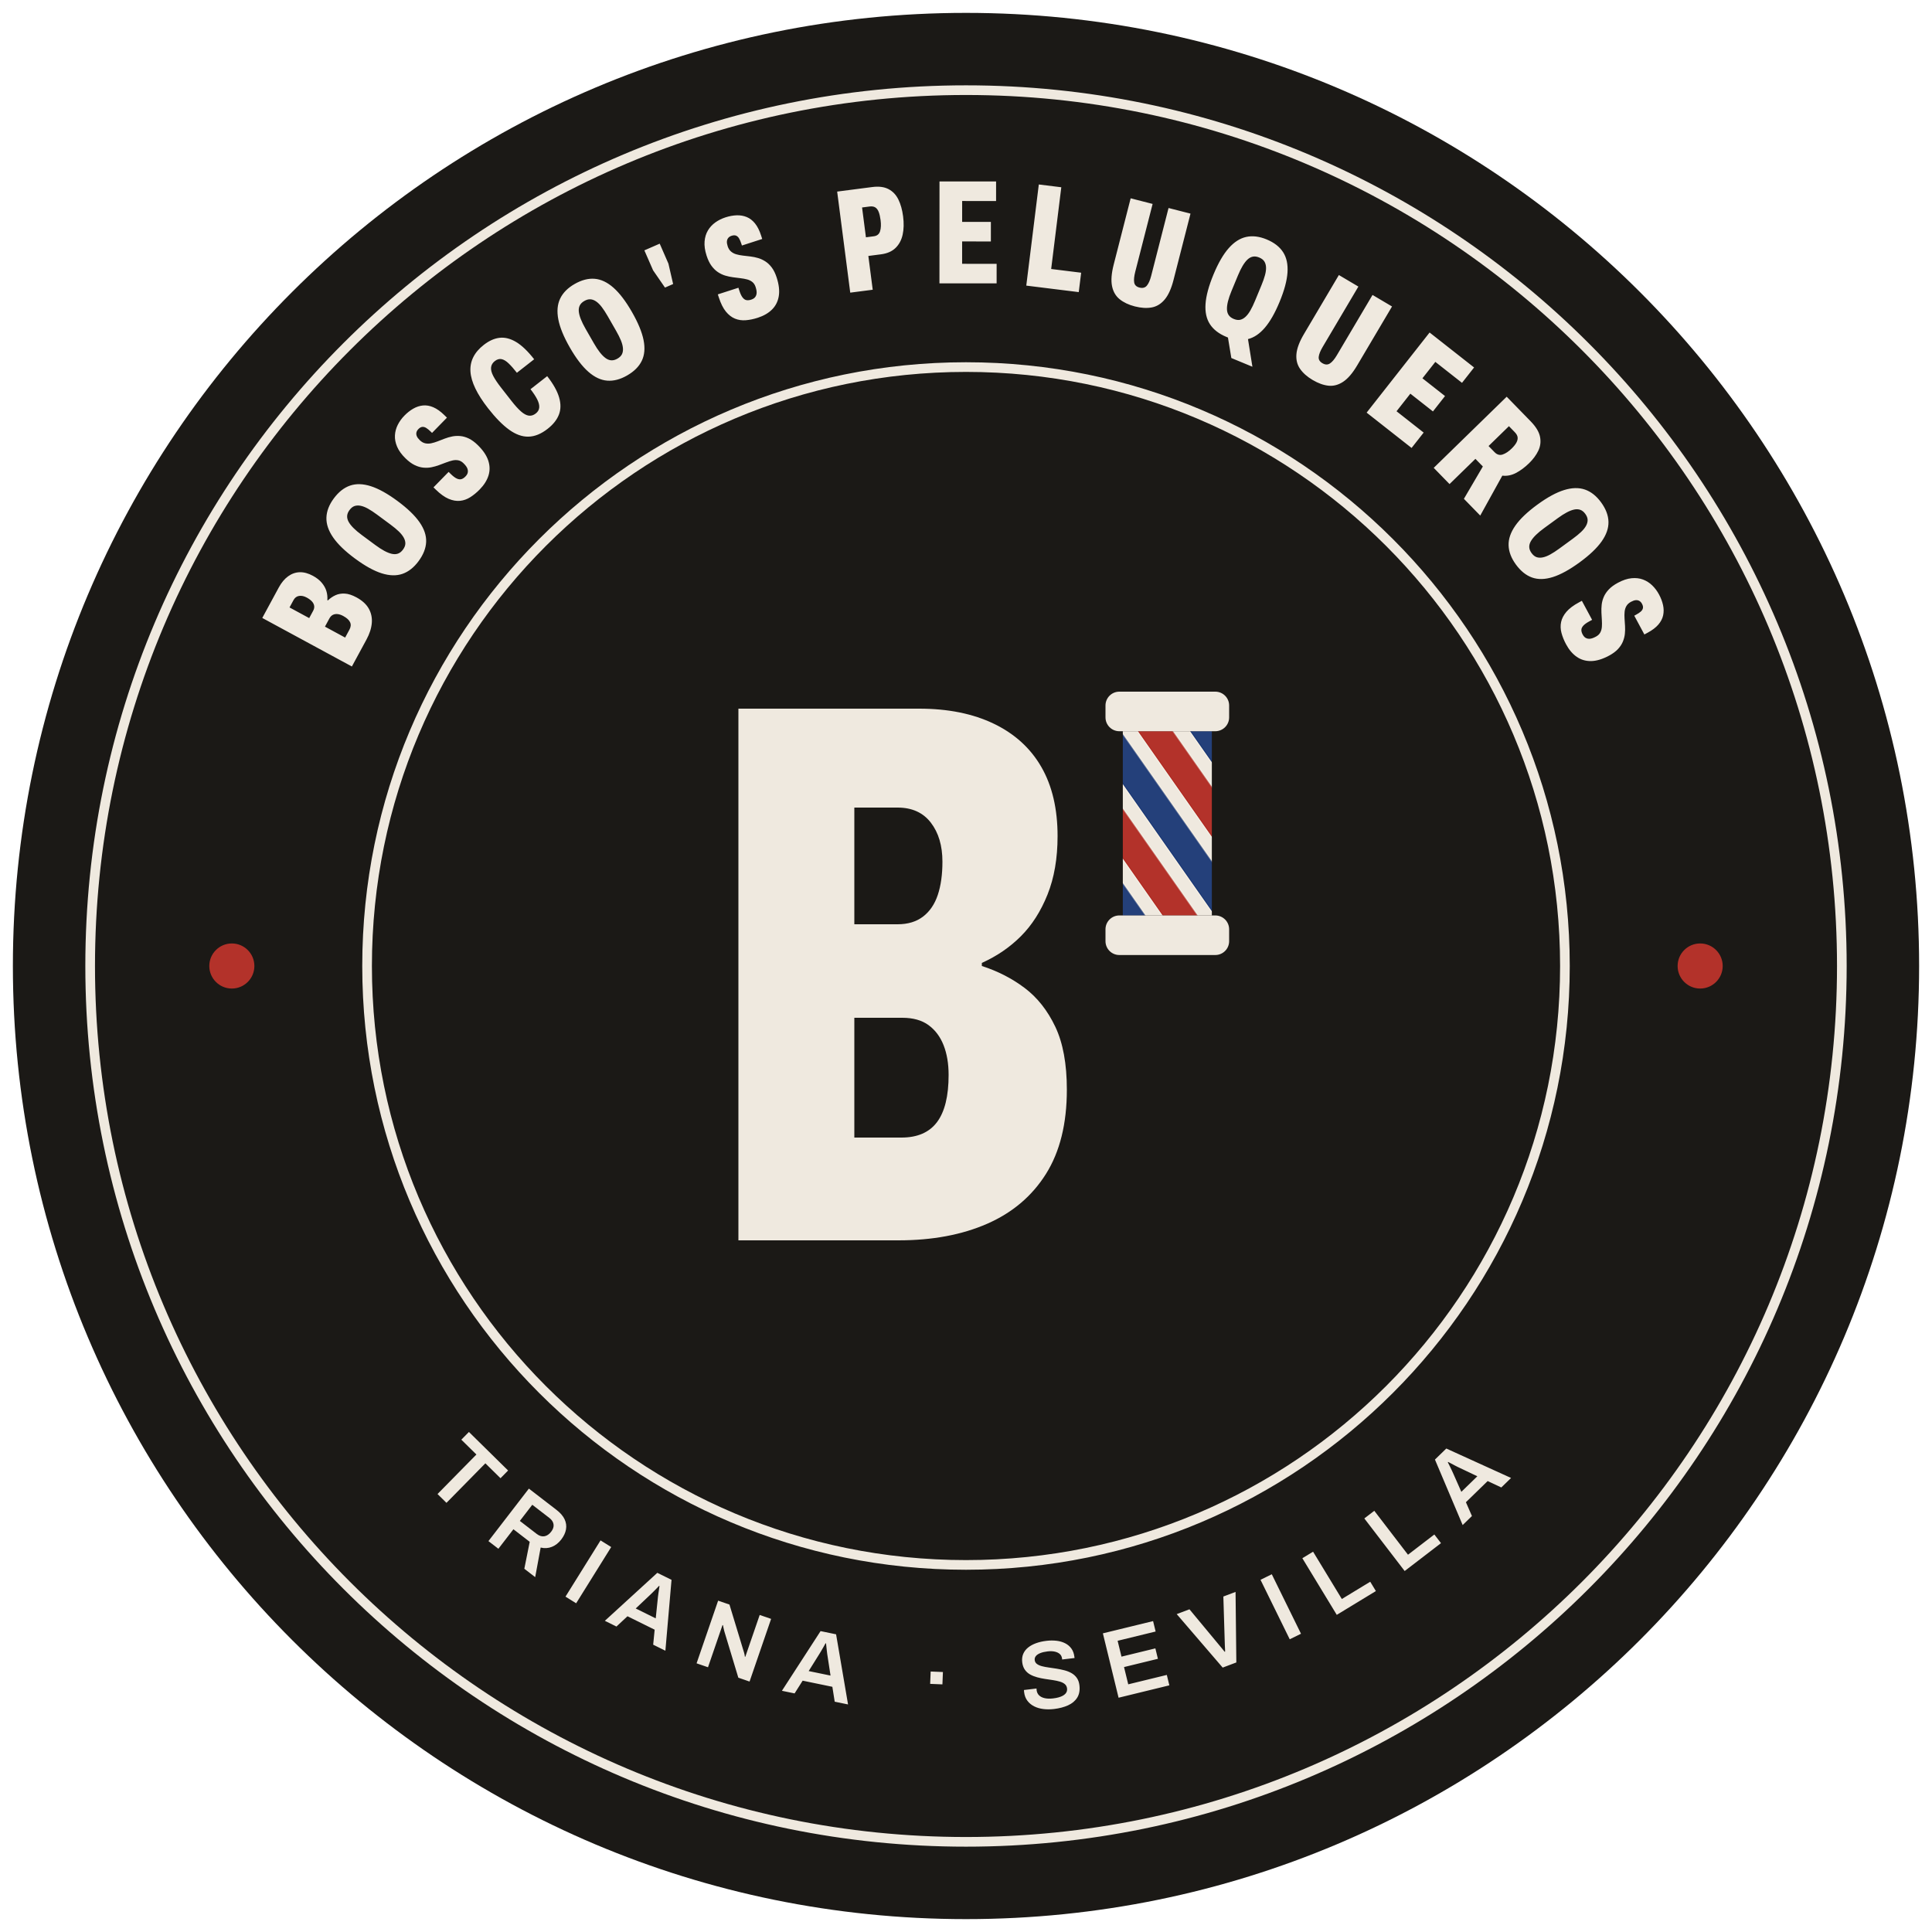
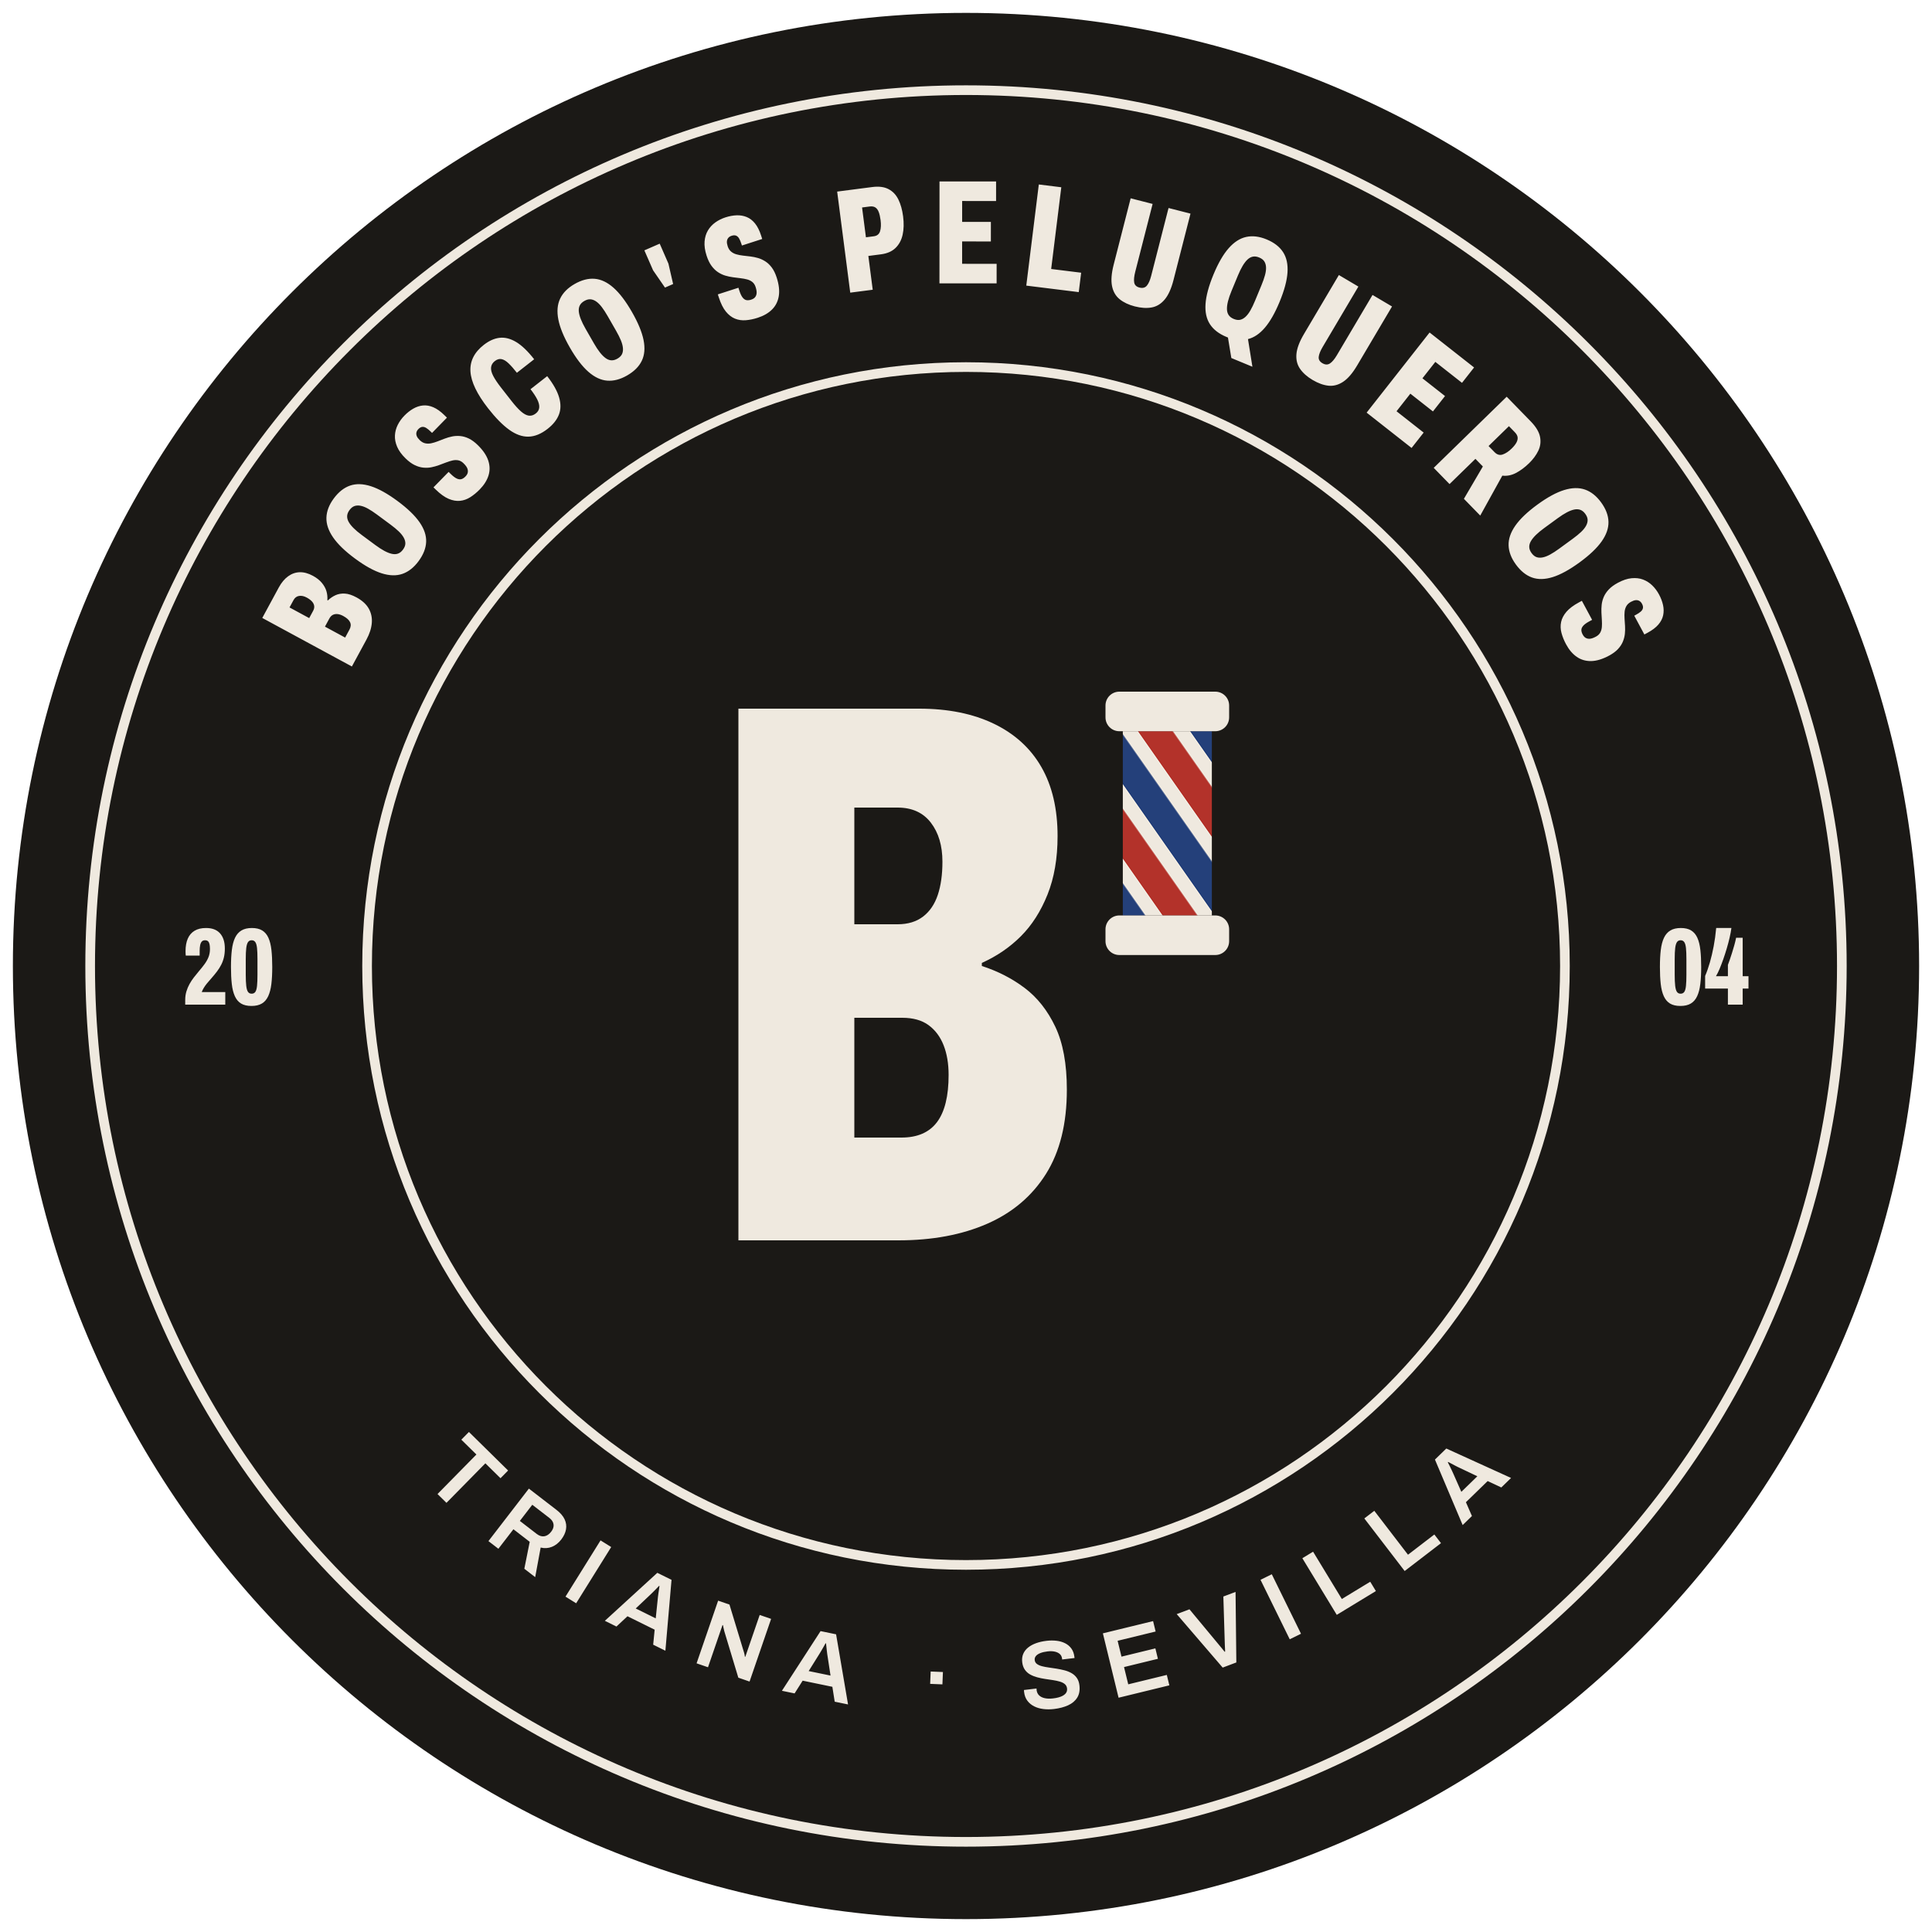
<svg xmlns="http://www.w3.org/2000/svg" viewBox="0 0 600 600" width="600" height="600">
  <circle cx="300" cy="300" r="296" fill="#1b1916" />
  <circle cx="300" cy="300" r="272" fill="none" stroke="#efe9df" stroke-width="3" />
  <circle cx="300" cy="300" r="186" fill="none" stroke="#efe9df" stroke-width="3" />
  <path d="M109.279 206.985 81.452 191.91 86.58 182.446Q87.807 180.181 89.483 178.97Q91.159 177.759 93.095 177.71Q95.032 177.66 97.175 178.821Q98.915 179.763 99.944 181.001Q100.974 182.239 101.372 183.58Q101.771 184.921 101.661 186.378L101.823 186.466Q102.907 185.431 104.192 184.846Q105.477 184.26 107.08 184.344Q108.682 184.427 110.705 185.523Q113.374 186.969 114.522 189.003Q115.669 191.037 115.465 193.49Q115.261 195.943 113.815 198.613ZM107.187 198.004 108.523 195.537Q109.203 194.283 108.722 193.238Q108.242 192.193 106.584 191.295Q105.694 190.813 104.884 190.714Q104.074 190.615 103.405 190.933Q102.736 191.251 102.276 192.1L100.918 194.608ZM96.024 191.956 97.251 189.691Q97.689 188.883 97.569 188.138Q97.45 187.393 96.853 186.756Q96.257 186.119 95.245 185.571Q93.992 184.892 92.874 185.071Q91.757 185.25 91.143 186.383L89.916 188.648Z M129.988 174.277Q127.8 177.236 124.986 178.216Q122.173 179.196 118.531 178.047Q114.89 176.898 110.23 173.452Q105.607 170.032 103.442 166.886Q101.278 163.741 101.373 160.75Q101.468 157.759 103.657 154.801Q105.9 151.768 108.731 150.801Q111.563 149.835 115.191 151.002Q118.819 152.17 123.442 155.589Q128.102 159.036 130.28 162.163Q132.459 165.29 132.345 168.267Q132.231 171.245 129.988 174.277ZM125.143 170.694Q125.855 169.732 125.886 168.839Q125.916 167.947 125.395 166.989Q124.873 166.031 123.836 165.035Q122.799 164.039 121.283 162.918L117.067 159.799Q115.551 158.678 114.295 157.977Q113.039 157.277 111.989 157.073Q110.938 156.868 110.094 157.159Q109.249 157.45 108.538 158.411Q107.854 159.336 107.81 160.247Q107.765 161.158 108.282 162.084Q108.799 163.01 109.822 164.024Q110.846 165.039 112.362 166.16L116.578 169.279Q118.094 170.4 119.364 171.082Q120.633 171.763 121.688 172Q122.743 172.237 123.601 171.927Q124.46 171.618 125.143 170.694Z M148.978 152.005Q147.563 153.452 146.045 154.412Q144.527 155.373 142.854 155.538Q141.18 155.704 139.317 154.912Q137.454 154.119 135.316 152.029Q135.184 151.901 134.971 151.692Q134.757 151.483 134.625 151.354L139.32 146.552Q139.484 146.712 139.665 146.889Q139.846 147.066 140.011 147.227Q141.063 148.256 141.864 148.621Q142.666 148.986 143.298 148.8Q143.93 148.614 144.541 147.989Q144.895 147.627 145.086 147.267Q145.277 146.907 145.305 146.484Q145.332 146.061 145.197 145.639Q145.063 145.218 144.749 144.782Q144.435 144.347 143.941 143.864Q143.185 143.125 142.321 142.956Q141.457 142.787 140.5 143.009Q139.543 143.231 138.506 143.633Q137.47 144.035 136.32 144.455Q135.17 144.874 133.969 145.116Q132.768 145.357 131.449 145.226Q130.13 145.094 128.757 144.427Q127.383 143.759 125.936 142.344Q124.094 140.543 123.325 138.73Q122.556 136.918 122.651 135.209Q122.745 133.5 123.525 131.946Q124.304 130.392 125.59 129.076Q126.909 127.728 128.363 126.898Q129.817 126.068 131.377 125.92Q132.937 125.773 134.588 126.486Q136.238 127.199 137.982 128.903L138.804 129.707L134.174 134.444L133.746 134.026Q132.989 133.286 132.367 132.903Q131.745 132.52 131.143 132.575Q130.542 132.631 129.931 133.256Q129.449 133.749 129.325 134.304Q129.201 134.858 129.436 135.441Q129.67 136.024 130.361 136.699Q131.15 137.471 132.047 137.672Q132.944 137.873 133.917 137.667Q134.891 137.461 135.927 137.059Q136.964 136.657 138.097 136.221Q139.231 135.785 140.432 135.544Q141.632 135.303 142.935 135.418Q144.237 135.534 145.595 136.185Q146.952 136.837 148.366 138.219Q150.833 140.631 151.625 143.013Q152.416 145.395 151.71 147.664Q151.004 149.932 148.978 152.005Z M170.063 133.186Q167.056 135.538 164.131 135.607Q161.206 135.675 158.134 133.464Q155.062 131.254 151.576 126.797Q146.418 120.202 146.105 115.396Q145.792 110.59 150.248 107.104Q152.712 105.177 155.187 104.906Q157.661 104.635 160.302 106.22Q162.943 107.804 165.89 111.573L160.527 115.767Q159.11 113.955 157.951 112.847Q156.793 111.738 155.753 111.529Q154.714 111.32 153.663 112.142Q152.648 112.935 152.51 114.066Q152.372 115.196 153.167 116.735Q153.962 118.274 155.634 120.411L158.864 124.542Q160.508 126.644 161.81 127.786Q163.112 128.928 164.224 129.081Q165.336 129.233 166.387 128.411Q167.365 127.646 167.463 126.577Q167.561 125.507 166.866 124.095Q166.17 122.683 164.753 120.871L169.934 116.819Q172.768 120.442 173.634 123.415Q174.499 126.388 173.567 128.781Q172.636 131.174 170.063 133.186Z M194.739 116.614Q191.547 118.446 188.577 118.214Q185.607 117.983 182.733 115.469Q179.858 112.955 176.973 107.928Q174.111 102.941 173.391 99.191Q172.671 95.441 173.959 92.74Q175.246 90.038 178.438 88.207Q181.71 86.329 184.691 86.581Q187.673 86.832 190.527 89.357Q193.382 91.883 196.244 96.87Q199.129 101.897 199.869 105.636Q200.609 109.374 199.31 112.055Q198.011 114.737 194.739 116.614ZM191.74 111.387Q192.777 110.792 193.164 109.987Q193.55 109.182 193.457 108.095Q193.364 107.008 192.814 105.68Q192.264 104.351 191.325 102.716L188.715 98.167Q187.776 96.531 186.907 95.386Q186.037 94.241 185.158 93.632Q184.278 93.023 183.388 92.951Q182.498 92.878 181.46 93.473Q180.463 94.046 180.056 94.862Q179.65 95.679 179.752 96.734Q179.853 97.79 180.384 99.13Q180.914 100.469 181.852 102.105L184.462 106.654Q185.401 108.289 186.29 109.423Q187.18 110.557 188.051 111.197Q188.922 111.838 189.832 111.899Q190.743 111.96 191.74 111.387Z M206.517 89.312 202.821 83.949 200.115 77.752 204.879 75.672 207.584 81.869 209.047 88.208Z M235.327 98.685Q233.4 99.307 231.61 99.449Q229.819 99.592 228.261 98.958Q226.704 98.325 225.424 96.756Q224.145 95.187 223.227 92.341Q223.17 92.166 223.078 91.882Q222.987 91.597 222.93 91.422L229.322 89.36Q229.392 89.579 229.47 89.82Q229.548 90.061 229.618 90.28Q230.07 91.681 230.609 92.377Q231.148 93.073 231.794 93.203Q232.44 93.333 233.272 93.065Q233.753 92.909 234.09 92.68Q234.427 92.45 234.649 92.089Q234.87 91.727 234.947 91.292Q235.024 90.856 234.95 90.324Q234.875 89.792 234.663 89.136Q234.338 88.129 233.652 87.577Q232.967 87.025 232.016 86.775Q231.066 86.526 229.962 86.399Q228.857 86.272 227.644 86.107Q226.431 85.943 225.256 85.597Q224.081 85.251 222.975 84.52Q221.87 83.789 220.965 82.558Q220.061 81.328 219.439 79.401Q218.648 76.95 218.813 74.987Q218.977 73.025 219.857 71.557Q220.737 70.089 222.151 69.077Q223.564 68.066 225.316 67.501Q227.11 66.922 228.784 66.865Q230.457 66.809 231.906 67.405Q233.355 68.001 234.484 69.401Q235.612 70.801 236.36 73.121L236.713 74.216L230.409 76.249L230.226 75.68Q229.901 74.673 229.529 74.044Q229.157 73.415 228.599 73.184Q228.041 72.953 227.209 73.222Q226.553 73.433 226.185 73.866Q225.817 74.299 225.753 74.924Q225.688 75.549 225.985 76.468Q226.324 77.519 227.024 78.115Q227.723 78.711 228.681 78.982Q229.638 79.253 230.743 79.38Q231.847 79.507 233.053 79.65Q234.259 79.793 235.434 80.139Q236.609 80.485 237.708 81.194Q238.806 81.902 239.704 83.111Q240.601 84.32 241.208 86.203Q242.268 89.486 241.858 91.962Q241.449 94.439 239.767 96.117Q238.085 97.795 235.327 98.685Z M264.051 90.885 259.989 59.498 270.892 58.087Q273.948 57.692 275.938 58.733Q277.929 59.774 278.999 61.954Q280.07 64.135 280.466 67.192Q280.879 70.385 280.322 72.892Q279.765 75.399 278.118 77.004Q276.47 78.609 273.596 78.981L269.673 79.489L271.031 89.981ZM268.923 73.695 271.386 73.376Q272.892 73.181 273.317 71.804Q273.741 70.427 273.476 68.375Q273.275 66.824 272.891 65.83Q272.507 64.836 271.827 64.413Q271.146 63.991 270.051 64.133L267.724 64.434Z M291.753 87.995 291.772 56.347 309.344 56.357 309.34 62.429 298.806 62.423 298.802 68.909 307.726 68.915 307.723 74.987 298.799 74.981 298.795 81.927 309.513 81.934 309.509 88.006Z M318.719 88.698 322.611 57.29 329.595 58.156 326.45 83.538 335.763 84.692 335.016 90.718Z M352.42 95.153Q349.568 94.423 347.719 92.928Q345.87 91.434 345.349 88.832Q344.828 86.229 345.855 82.218L351.137 61.586L357.955 63.331L352.559 84.41Q352.023 86.504 352.234 87.721Q352.444 88.939 353.87 89.304Q355.341 89.68 356.155 88.725Q356.969 87.77 357.506 85.676L362.902 64.598L369.72 66.343L364.438 86.976Q363.411 90.987 361.704 93.019Q359.996 95.051 357.679 95.478Q355.361 95.906 352.42 95.153Z M382.403 111.187 381.351 104.827Q381.266 104.792 381.117 104.73Q380.968 104.669 380.841 104.616Q377.398 103.191 375.766 100.698Q374.134 98.206 374.389 94.403Q374.644 90.6 376.86 85.245Q379.059 79.932 381.588 77.071Q384.116 74.209 387.041 73.577Q389.966 72.946 393.366 74.353Q396.851 75.796 398.474 78.31Q400.097 80.823 399.843 84.626Q399.588 88.429 397.389 93.742Q395.243 98.927 392.826 101.76Q390.409 104.593 387.573 105.311L388.948 113.896ZM383.145 99.048Q384.25 99.505 385.124 99.319Q385.998 99.133 386.801 98.395Q387.604 97.657 388.319 96.41Q389.035 95.163 389.756 93.42L391.761 88.575Q392.483 86.832 392.858 85.444Q393.233 84.056 393.178 82.988Q393.122 81.919 392.636 81.17Q392.149 80.421 391.044 79.964Q389.981 79.524 389.087 79.701Q388.192 79.879 387.418 80.604Q386.645 81.329 385.909 82.568Q385.172 83.806 384.451 85.549L382.445 90.394Q381.724 92.137 381.37 93.534Q381.016 94.931 381.042 96.011Q381.067 97.092 381.575 97.85Q382.083 98.608 383.145 99.048Z M407.639 118Q405.105 116.501 403.748 114.549Q402.391 112.597 402.619 109.953Q402.847 107.308 404.955 103.745L415.799 85.414L421.856 88.998L410.778 107.724Q409.677 109.585 409.539 110.813Q409.401 112.04 410.668 112.79Q411.974 113.563 413.023 112.874Q414.072 112.185 415.173 110.324L426.251 91.598L432.308 95.181L421.464 113.512Q419.357 117.075 417.149 118.548Q414.941 120.021 412.597 119.783Q410.252 119.546 407.639 118Z M424.419 128.145 443.975 103.263 457.791 114.121 454.039 118.895 445.757 112.386 441.749 117.485 448.765 123 445.013 127.774 437.997 122.259 433.705 127.72 442.131 134.343 438.379 139.117Z M445.253 145.294 467.917 123.204 475.366 130.847Q477.806 133.35 478.264 135.633Q478.723 137.916 477.737 139.969Q476.751 142.022 474.873 143.852Q472.897 145.779 470.817 146.874Q468.737 147.97 466.561 147.714L459.701 160.117L454.628 154.913L460.515 144.871L458.203 142.5L450.165 150.334ZM462.288 138.518 464.15 140.429Q465.306 141.615 466.678 141.145Q468.05 140.674 469.467 139.294Q470.422 138.363 470.905 137.507Q471.388 136.651 471.316 135.853Q471.245 135.055 470.411 134.199L468.613 132.354Z M470.772 175.312Q468.603 172.34 468.508 169.362Q468.413 166.385 470.597 163.252Q472.782 160.12 477.463 156.703Q482.107 153.313 485.756 152.187Q489.405 151.061 492.231 152.045Q495.056 153.029 497.226 156.002Q499.45 159.048 499.526 162.04Q499.603 165.031 497.405 168.144Q495.207 171.258 490.563 174.648Q485.881 178.066 482.246 179.21Q478.611 180.354 475.803 179.357Q472.996 178.359 470.772 175.312ZM475.64 171.759Q476.345 172.725 477.187 173.021Q478.03 173.318 479.1 173.106Q480.17 172.894 481.43 172.202Q482.691 171.51 484.214 170.398L488.449 167.306Q489.973 166.194 491.016 165.205Q492.059 164.216 492.568 163.274Q493.077 162.333 493.052 161.441Q493.027 160.548 492.322 159.582Q491.644 158.653 490.788 158.338Q489.931 158.023 488.893 158.24Q487.856 158.457 486.582 159.13Q485.308 159.804 483.785 160.916L479.549 164.008Q478.026 165.12 476.996 166.128Q475.966 167.136 475.425 168.072Q474.884 169.008 474.923 169.919Q474.962 170.83 475.64 171.759Z M486.355 200.088Q485.396 198.306 484.933 196.57Q484.47 194.835 484.812 193.188Q485.154 191.542 486.467 190Q487.779 188.459 490.413 187.043Q490.575 186.956 490.838 186.814Q491.101 186.673 491.263 186.586L494.444 192.501Q494.241 192.61 494.018 192.73Q493.796 192.849 493.593 192.958Q492.297 193.655 491.709 194.311Q491.121 194.966 491.11 195.625Q491.099 196.284 491.513 197.054Q491.752 197.5 492.039 197.79Q492.325 198.079 492.721 198.232Q493.116 198.385 493.559 198.382Q494.001 198.38 494.511 198.21Q495.02 198.041 495.628 197.714Q496.56 197.213 496.979 196.439Q497.399 195.665 497.472 194.685Q497.546 193.705 497.472 192.596Q497.398 191.487 497.341 190.264Q497.284 189.041 497.413 187.823Q497.541 186.605 498.061 185.386Q498.58 184.166 499.628 183.055Q500.675 181.943 502.458 180.985Q504.727 179.765 506.686 179.573Q508.646 179.381 510.249 179.981Q511.851 180.582 513.101 181.79Q514.352 182.998 515.223 184.619Q516.116 186.28 516.473 187.916Q516.831 189.552 516.506 191.084Q516.181 192.617 515.007 193.979Q513.833 195.342 511.686 196.496L510.673 197.041L507.536 191.207L508.063 190.923Q508.995 190.422 509.546 189.943Q510.098 189.463 510.225 188.873Q510.351 188.283 509.937 187.513Q509.61 186.905 509.118 186.621Q508.626 186.338 508 186.387Q507.374 186.437 506.523 186.894Q505.551 187.417 505.091 188.213Q504.631 189.008 504.537 189.999Q504.442 190.99 504.517 192.099Q504.591 193.208 504.668 194.42Q504.745 195.632 504.617 196.85Q504.488 198.068 503.989 199.277Q503.49 200.485 502.462 201.586Q501.435 202.687 499.693 203.623Q496.654 205.257 494.145 205.301Q491.635 205.344 489.681 203.993Q487.727 202.641 486.355 200.088Z" fill="#efe9df" />
  <path d="M135.876 463.986 147.954 451.712 143.271 447.104 145.628 444.709 157.795 456.681 155.438 459.076 150.734 454.447 138.656 466.721Z M151.688 478.604 164.249 462.302 172.828 468.912Q174.634 470.303 175.346 471.837Q176.058 473.37 175.773 474.969Q175.489 476.567 174.299 478.112Q173.072 479.704 171.416 480.378Q169.76 481.053 167.906 480.609L166.208 489.792L162.834 487.192L164.508 478.825L159.447 474.925L154.778 480.984ZM161.442 472.334 166.694 476.381Q167.883 477.296 169.055 477.102Q170.228 476.907 171.162 475.695Q171.766 474.911 171.893 474.156Q172.019 473.402 171.693 472.695Q171.366 471.989 170.558 471.367L165.306 467.32Z M175.619 495.85 186.505 478.385 189.815 480.448 178.928 497.913Z M187.841 503.358 204.138 488.454 208.549 490.633 206.642 512.646 202.85 510.772 203.31 506.114 194.865 501.942 191.445 505.138ZM197.429 499.528 203.642 502.598 204.258 496.678Q204.283 496.356 204.341 495.866Q204.399 495.376 204.484 494.799Q204.568 494.221 204.659 493.631Q204.75 493.04 204.815 492.57L204.681 492.503Q204.253 492.962 203.679 493.548Q203.105 494.134 202.584 494.647Q202.064 495.159 201.756 495.442Z M216.33 516.562 223.022 497.1 226.54 498.31 230.901 512.658Q230.985 512.877 231.081 513.243Q231.177 513.609 231.25 513.952Q231.322 514.294 231.321 514.484L231.462 514.532Q231.599 514.135 231.726 513.766Q231.853 513.398 231.979 513.029L235.93 501.539L239.477 502.759L232.784 522.22L229.295 521.02L224.935 506.577Q224.825 506.159 224.697 505.56Q224.57 504.961 224.525 504.723L224.383 504.675Q224.256 505.043 224.125 505.426Q223.993 505.809 223.856 506.207L219.876 517.781Z M242.832 525.091 254.837 506.555 259.655 507.549 263.369 529.33 259.226 528.475 258.496 523.851 249.27 521.947 246.769 525.903ZM251.142 518.964 257.929 520.365 257.03 514.482Q256.973 514.164 256.905 513.675Q256.838 513.186 256.774 512.606Q256.709 512.026 256.648 511.432Q256.587 510.837 256.531 510.366L256.384 510.336Q256.087 510.887 255.68 511.599Q255.272 512.312 254.898 512.939Q254.523 513.566 254.297 513.918Z M288.868 522.94 289.027 519.104 292.833 519.261 292.675 523.098Z M327.339 530.746Q325.641 530.948 324.048 530.759Q322.454 530.571 321.169 529.922Q319.884 529.274 319.059 528.179Q318.234 527.084 318.043 525.475Q318.022 525.296 318.016 525.116Q318.009 524.935 317.999 524.846L321.901 524.383Q321.908 524.442 321.913 524.608Q321.917 524.773 321.932 524.893Q322.048 525.876 322.697 526.509Q323.346 527.141 324.463 527.387Q325.58 527.632 327.04 527.458Q328.023 527.342 328.768 527.132Q329.514 526.923 330.038 526.634Q330.563 526.345 330.883 525.99Q331.204 525.635 331.322 525.228Q331.439 524.822 331.386 524.375Q331.284 523.511 330.68 523.008Q330.077 522.506 329.122 522.227Q328.168 521.947 326.984 521.77Q325.8 521.594 324.554 521.409Q323.309 521.225 322.107 520.899Q320.905 520.573 319.919 520.026Q318.933 519.478 318.278 518.544Q317.623 517.61 317.457 516.209Q317.287 514.779 317.771 513.634Q318.254 512.489 319.288 511.657Q320.322 510.824 321.771 510.305Q323.22 509.785 324.978 509.577Q326.616 509.382 328.102 509.553Q329.587 509.725 330.776 510.324Q331.965 510.923 332.723 511.966Q333.481 513.009 333.665 514.558L333.708 514.915L329.865 515.371L329.829 515.073Q329.727 514.209 329.135 513.675Q328.543 513.142 327.565 512.925Q326.588 512.709 325.337 512.857Q323.996 513.016 323.073 513.383Q322.15 513.749 321.702 514.301Q321.254 514.852 321.338 515.567Q321.427 516.312 322.023 516.755Q322.619 517.198 323.571 517.448Q324.522 517.697 325.704 517.859Q326.886 518.021 328.133 518.22Q329.381 518.42 330.581 518.73Q331.781 519.041 332.769 519.604Q333.757 520.166 334.41 521.085Q335.063 522.005 335.225 523.375Q335.498 525.669 334.547 527.202Q333.596 528.735 331.719 529.592Q329.841 530.449 327.339 530.746Z M347.384 527.243 342.509 507.249 358.102 503.447 358.891 506.682 347.087 509.561 348.288 514.486 358.81 511.92 359.599 515.156 349.077 517.721 350.385 523.084 362.364 520.163 363.152 523.398Z M379.716 517.886 365.439 501.275 369.397 499.783 378.967 511.308Q379.185 511.546 379.435 511.869Q379.685 512.191 379.919 512.472Q380.153 512.752 380.332 512.973L380.473 512.92Q380.472 512.664 380.454 512.318Q380.436 511.972 380.416 511.579Q380.396 511.186 380.381 510.807L379.924 495.814L383.713 494.386L383.955 516.289Z M400.537 509.093 391.464 490.622 394.964 488.902 404.038 507.374Z M415.146 501.506 404.456 483.92 407.789 481.894 416.718 496.584 425.536 491.223 427.297 494.12Z M436.231 487.895 423.705 471.566 426.8 469.192 437.262 482.831 445.451 476.55 447.514 479.24Z M454.242 473.618 445.635 453.281 449.162 449.851 469.274 458.997 466.242 461.947 462.005 459.957 455.253 466.525 457.124 470.816ZM453.833 463.302 458.801 458.47 453.427 455.914Q453.132 455.782 452.689 455.564Q452.247 455.346 451.731 455.073Q451.215 454.801 450.688 454.518Q450.162 454.235 449.74 454.017L449.633 454.121Q449.922 454.677 450.283 455.414Q450.644 456.151 450.953 456.813Q451.262 457.475 451.427 457.859Z" fill="#efe9df" />
-   <circle cx="72.0" cy="300.0" r="7" fill="#b3322a" />
-   <circle cx="528.0" cy="300.0" r="7" fill="#b3322a" />
+   <path d="M57.519 312.0V310.538Q57.519 309.11 57.893 307.886Q58.267 306.662 58.862 305.591Q59.457 304.52 60.205 303.551Q60.953 302.582 61.701 301.698Q62.755 300.474 63.537 299.403Q64.319 298.332 64.761 297.21Q65.203 296.088 65.203 294.728Q65.203 293.912 65.084 293.3Q64.965 292.688 64.642 292.348Q64.319 292.008 63.673 292.008Q63.027 292.008 62.67 292.399Q62.313 292.79 62.16 293.538Q62.007 294.286 62.007 295.306V296.768H57.689Q57.655 296.53 57.638 296.139Q57.621 295.748 57.621 295.408Q57.621 293.096 58.318 291.498Q59.015 289.9 60.426 289.05Q61.837 288.2 63.979 288.2Q65.373 288.2 66.444 288.591Q67.515 288.982 68.263 289.781Q69.011 290.58 69.419 291.77Q69.827 292.96 69.827 294.592Q69.827 296.088 69.538 297.312Q69.249 298.536 68.705 299.607Q68.161 300.678 67.362 301.732Q66.563 302.786 65.509 303.976Q64.897 304.656 64.319 305.353Q63.741 306.05 63.316 306.747Q62.891 307.444 62.653 308.09H69.963V312.0Z M78.089 312.408Q76.117 312.408 74.876 311.66Q73.635 310.912 72.938 309.382Q72.241 307.852 71.986 305.591Q71.731 303.33 71.731 300.304Q71.731 297.278 72.003 295.017Q72.275 292.756 72.989 291.243Q73.703 289.73 74.978 288.965Q76.253 288.2 78.225 288.2Q80.197 288.2 81.438 288.965Q82.679 289.73 83.359 291.243Q84.039 292.756 84.294 295.017Q84.549 297.278 84.549 300.304Q84.549 303.33 84.277 305.591Q84.005 307.852 83.291 309.382Q82.577 310.912 81.319 311.66Q80.061 312.408 78.089 312.408ZM78.157 308.6Q78.905 308.6 79.296 308.039Q79.687 307.478 79.823 306.169Q79.959 304.86 79.959 302.718V297.89Q79.959 295.714 79.823 294.439Q79.687 293.164 79.296 292.586Q78.905 292.008 78.157 292.008Q77.409 292.008 77.018 292.586Q76.627 293.164 76.474 294.439Q76.321 295.714 76.321 297.89V302.718Q76.321 304.86 76.474 306.169Q76.627 307.478 77.018 308.039Q77.409 308.6 78.157 308.6Z" fill="#efe9df" />
+   <path d="M521.86 312.408Q519.888 312.408 518.647 311.66Q517.406 310.912 516.709 309.382Q516.012 307.852 515.757 305.591Q515.502 303.33 515.502 300.304Q515.502 297.278 515.774 295.017Q516.046 292.756 516.76 291.243Q517.474 289.73 518.749 288.965Q520.024 288.2 521.996 288.2Q523.968 288.2 525.209 288.965Q526.45 289.73 527.13 291.243Q527.81 292.756 528.065 295.017Q528.32 297.278 528.32 300.304Q528.32 303.33 528.048 305.591Q527.776 307.852 527.062 309.382Q526.348 310.912 525.09 311.66Q523.832 312.408 521.86 312.408ZM521.928 308.6Q522.676 308.6 523.067 308.039Q523.458 307.478 523.594 306.169Q523.73 304.86 523.73 302.718V297.89Q523.73 295.714 523.594 294.439Q523.458 293.164 523.067 292.586Q522.676 292.008 521.928 292.008Q521.18 292.008 520.789 292.586Q520.398 293.164 520.245 294.439Q520.092 295.714 520.092 297.89V302.718Q520.092 304.86 520.245 306.169Q520.398 307.478 520.789 308.039Q521.18 308.6 521.928 308.6Z M536.616 312.0V307.002H529.544V303.092Q530.36 301.188 531.023 298.876Q531.686 296.564 532.196 293.878Q532.706 291.192 532.978 288.2H537.704Q537.534 289.526 537.16 291.141Q536.786 292.756 536.276 294.49Q535.766 296.224 535.188 297.873Q534.61 299.522 534.032 300.899Q533.454 302.276 532.91 303.16H536.616V299.658Q536.854 299.046 537.194 298.06Q537.534 297.074 537.908 295.884Q538.282 294.694 538.622 293.487Q538.962 292.28 539.166 291.226H541.206V303.16H543.008V307.002H541.206V312.0Z" fill="#efe9df" />
  <path d="M229.32 385.2V220.08H285.48Q298.92 220.08 308.64 224.76Q318.36 229.44 323.4 238.2Q328.44 246.96 328.44 259.68Q328.44 270.0 325.32 277.8Q322.2 285.6 317.04 290.76Q311.88 295.92 304.92 299.04V300.0Q312.36 302.4 318.24 306.84Q324.12 311.28 327.72 318.84Q331.32 326.4 331.32 338.4Q331.32 354.24 324.84 364.56Q318.36 374.88 306.6 380.04Q294.84 385.2 279.0 385.2ZM265.32 353.28H279.96Q287.4 353.28 291.0 348.48Q294.6 343.68 294.6 333.84Q294.6 328.56 293.04 324.6Q291.48 320.64 288.36 318.36Q285.24 316.08 280.2 316.08H265.32ZM265.32 287.04H278.76Q283.56 287.04 286.68 284.64Q289.8 282.24 291.24 277.92Q292.68 273.6 292.68 267.6Q292.68 260.16 289.08 255.48Q285.48 250.8 278.76 250.8H265.32Z" fill="#efe9df" />
  <defs>
    <clipPath id="cs1">
      <rect x="348.70" y="227.09" width="27.65" height="57.22" />
    </clipPath>
    <pattern id="ps1" width="26.54" height="26.54" patternUnits="userSpaceOnUse" patternTransform="rotate(-35)">
      <rect width="26.54" height="26.54" fill="#efe9df" />
      <rect width="8.85" height="26.54" fill="#b3322a" />
      <rect x="13.27" width="8.85" height="26.54" fill="#24407a" />
    </pattern>
  </defs>
  <rect x="348.70" y="227.09" width="27.65" height="57.22" fill="url(#ps1)" />
  <rect x="343.32" y="214.80" width="38.40" height="12.29" rx="4.30" fill="#efe9df" />
  <rect x="343.32" y="284.30" width="38.40" height="12.29" rx="4.30" fill="#efe9df" />
</svg>
